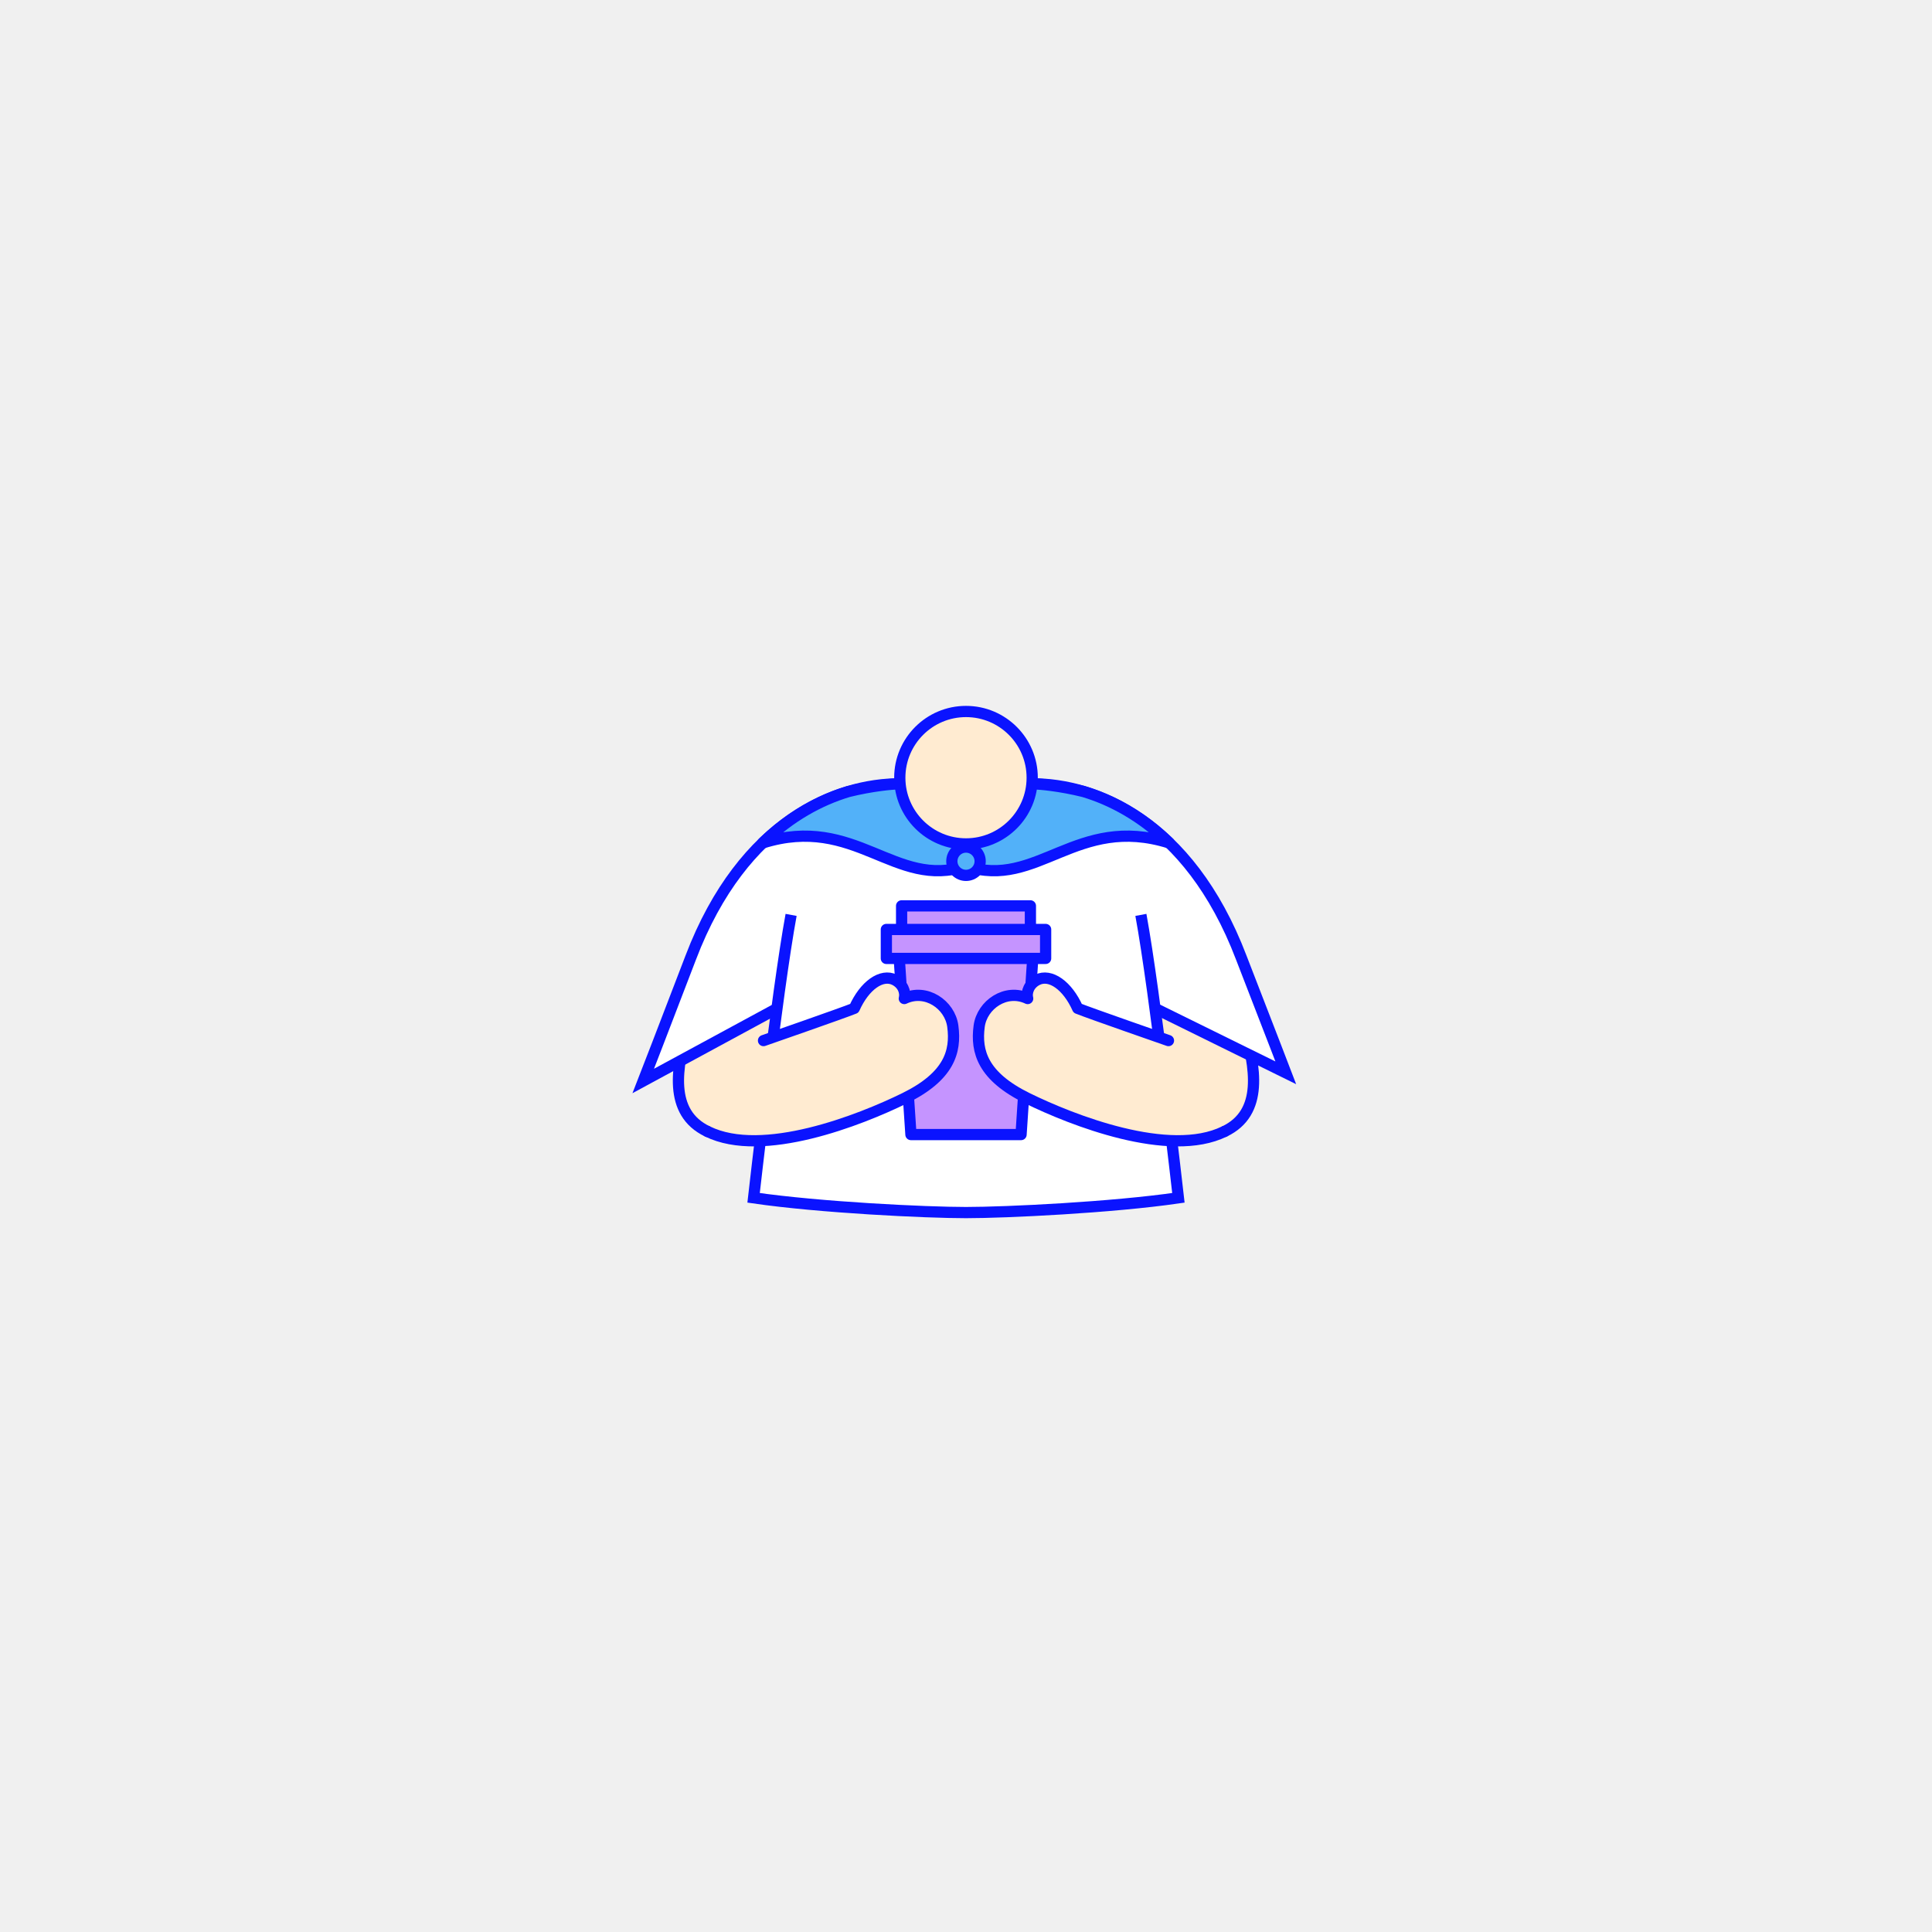
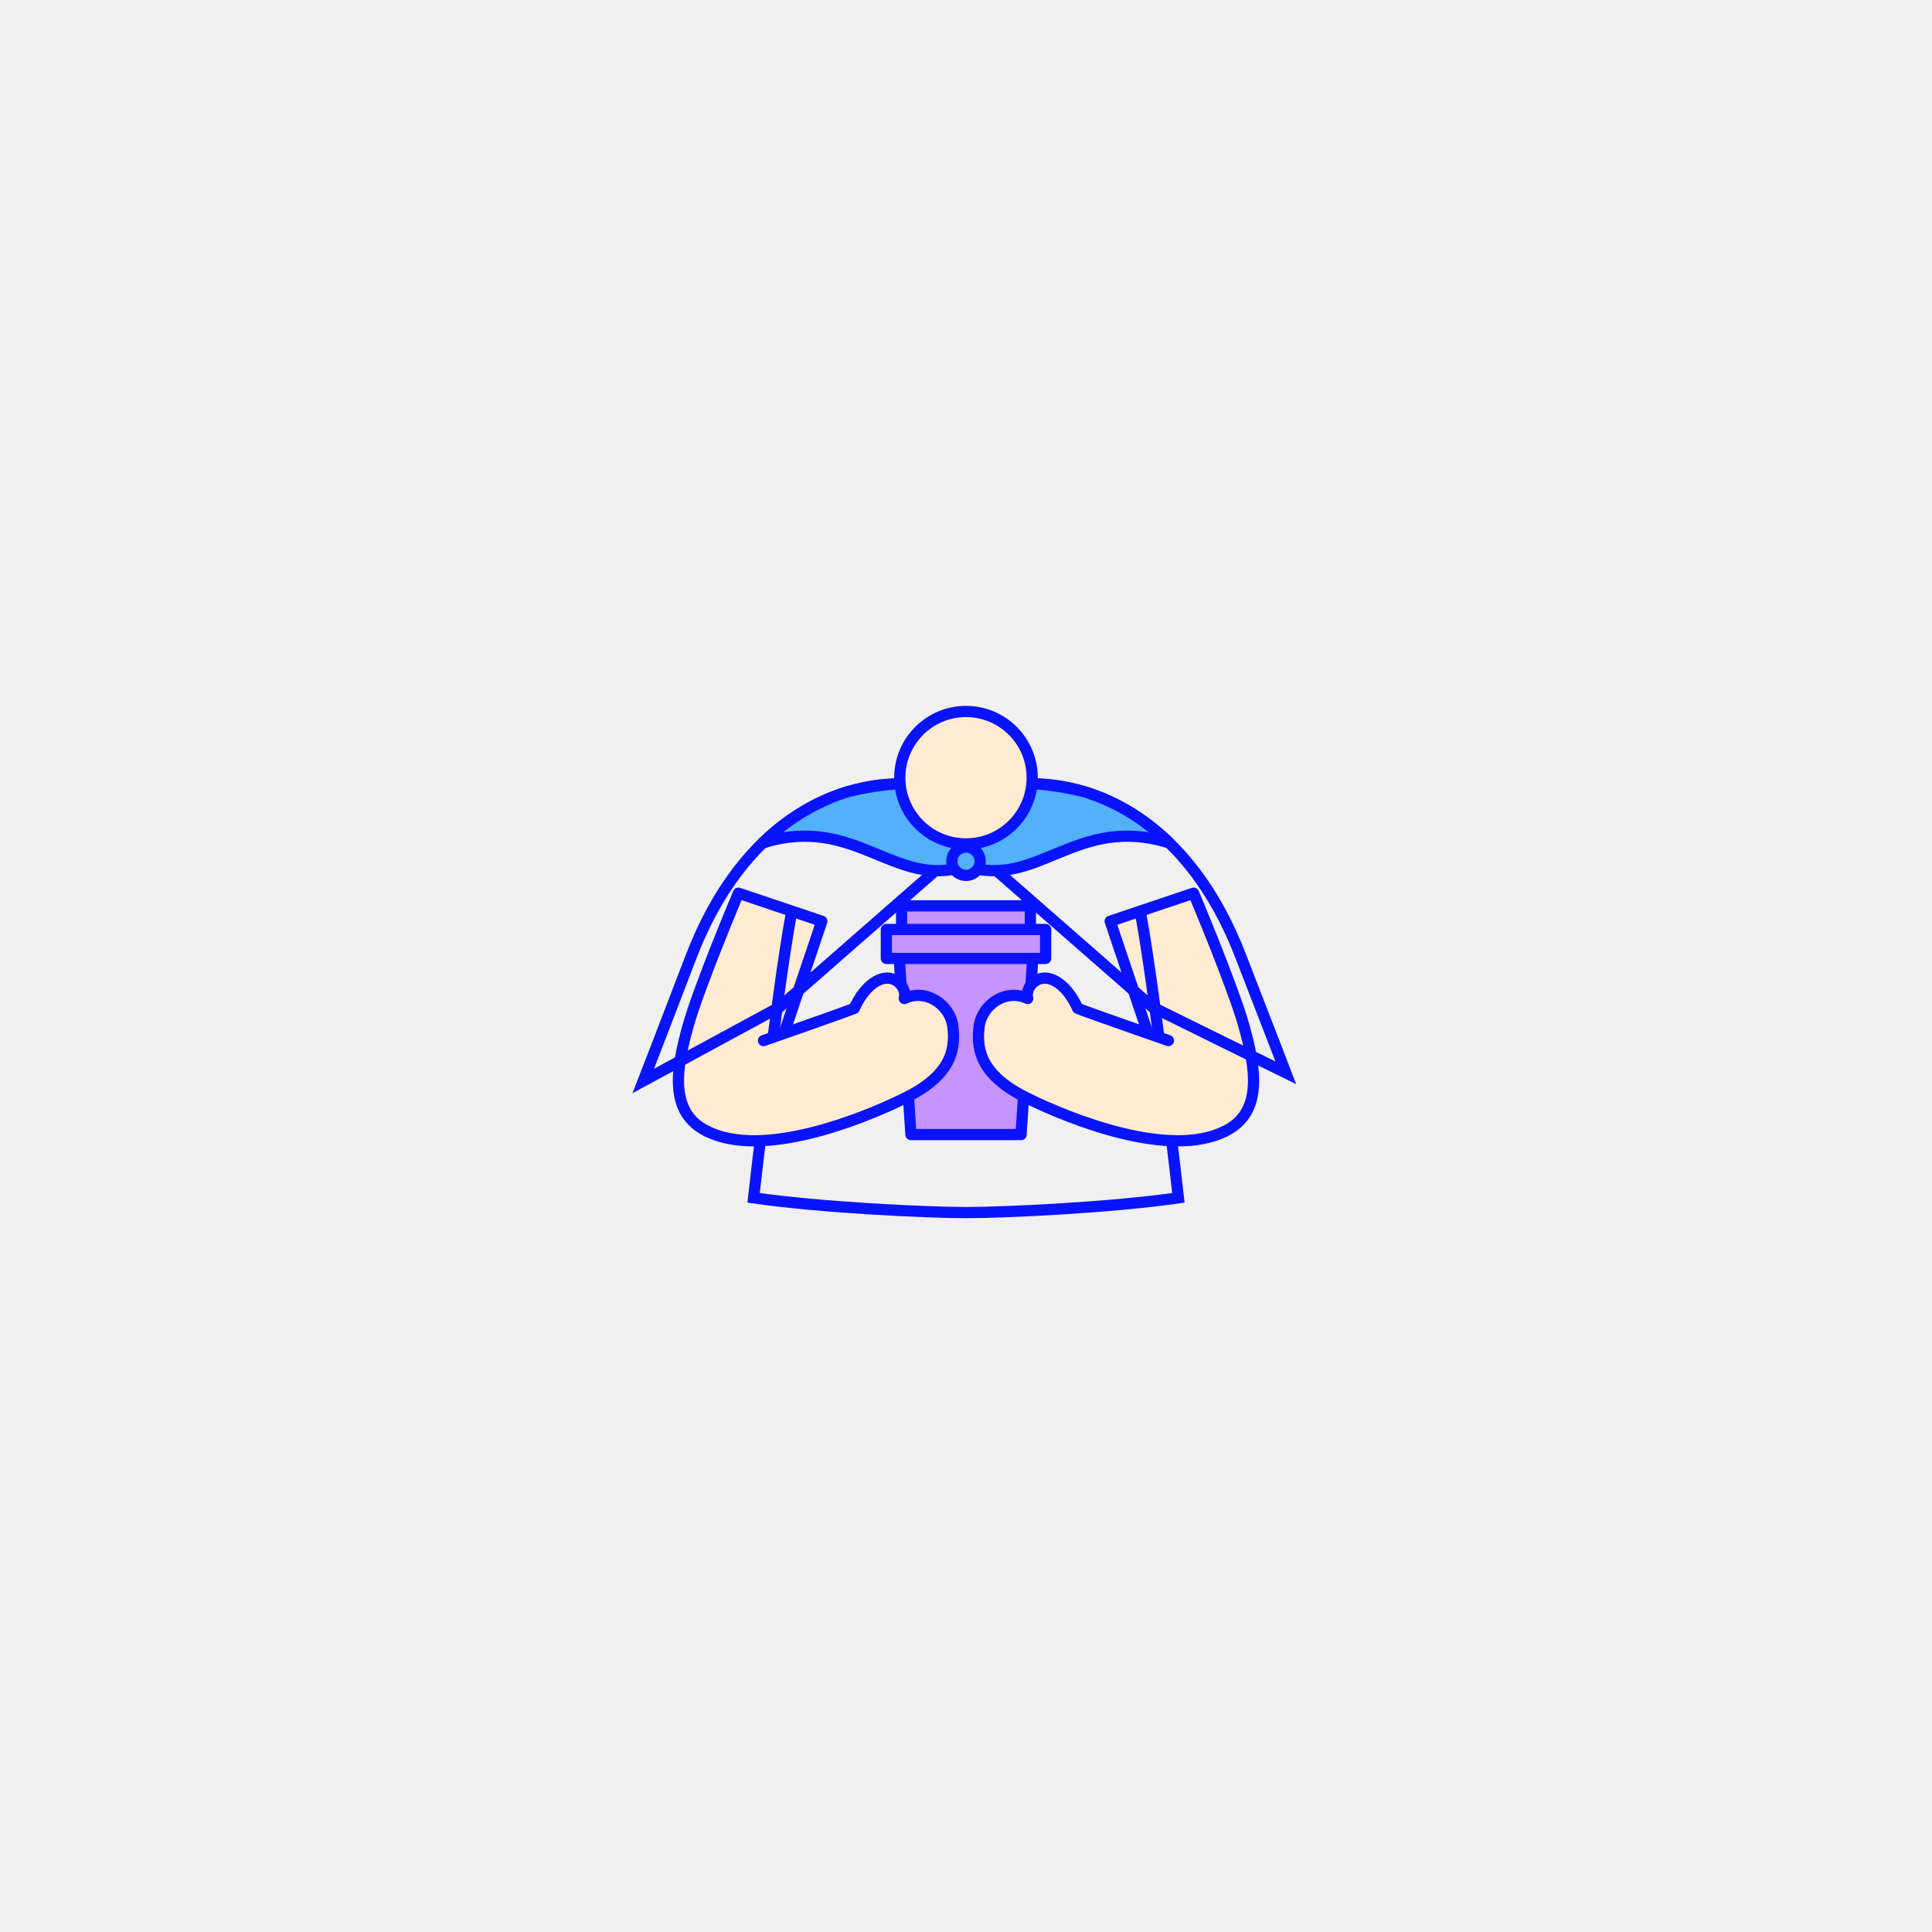
<svg xmlns="http://www.w3.org/2000/svg" class="tree-image-resource" viewBox="0 0 860 860" fill="none">
  <g clip-path="url(#clip0_153_4183)">
    <path d="M337.858 493.13L365.818 410.08L328.698 397.59C328.698 397.59 311.038 439.41 306.148 457.17C301.258 474.93 297.298 495.25 314.968 503.67" fill="#FFEBD1" />
    <path d="M337.858 493.13L365.818 410.08L328.698 397.59C328.698 397.59 311.038 439.41 306.148 457.17C301.258 474.93 297.298 495.25 314.968 503.67" stroke="#0A13FF" stroke-width="5" stroke-linecap="round" stroke-linejoin="round" />
    <path d="M522.14 493.13L494.18 410.08L531.3 397.59C531.3 397.59 548.96 439.41 553.85 457.17C558.74 474.93 562.7 495.25 545.03 503.67" fill="#FFEBD1" />
    <path d="M522.14 493.13L494.18 410.08L531.3 397.59C531.3 397.59 548.96 439.41 553.85 457.17C558.74 474.93 562.7 495.25 545.03 503.67" stroke="#0A13FF" stroke-width="5" stroke-linecap="round" stroke-linejoin="round" />
-     <path d="M429.998 375.64L346.918 448.35L286.328 481.18C286.328 481.18 295.848 456.72 307.478 426.25C330.878 364.79 373.058 348.93 400.148 348.93H426.998" fill="white" />
+     <path d="M429.998 375.64L346.918 448.35L286.328 481.18C286.328 481.18 295.848 456.72 307.478 426.25C330.878 364.79 373.058 348.93 400.148 348.93H426.998" class="fill" />
    <path d="M429.998 375.64L346.918 448.35L286.328 481.18C286.328 481.18 295.848 456.72 307.478 426.25C330.878 364.79 373.058 348.93 400.148 348.93H426.998" stroke="#0A13FF" stroke-width="5" stroke-miterlimit="10" />
-     <path d="M430 375.64L513.08 448.35L572.35 477.55C572.35 477.55 566.41 462.03 552.52 426.25C529.12 364.79 486.94 348.93 459.85 348.93H433" fill="white" />
+     <path d="M430 375.64L513.08 448.35L572.35 477.55C572.35 477.55 566.41 462.03 552.52 426.25C529.12 364.79 486.94 348.93 459.85 348.93H433" class="fill" />
    <path d="M430 375.64L513.08 448.35L572.35 477.55C572.35 477.55 566.41 462.03 552.52 426.25C529.12 364.79 486.94 348.93 459.85 348.93H433" stroke="#0A13FF" stroke-width="5" stroke-miterlimit="10" />
-     <path d="M503.769 390.84C496.419 372.78 486.459 354.73 429.999 354.73C373.539 354.73 363.569 372.78 356.229 390.84C343.929 421.07 335.449 533.65 335.449 533.65C365.039 537.95 400.679 539.89 429.999 539.76C459.319 539.9 494.959 537.95 524.549 533.65C524.549 533.65 516.069 421.07 503.769 390.84Z" fill="white" />
-     <path d="M507.849 407.25C514.189 441.6 524.549 533.19 524.549 533.19C494.959 537.49 447.909 539.76 429.999 539.76C412.089 539.76 365.039 537.49 335.449 533.19C335.449 533.19 345.809 441.6 352.149 407.25" fill="white" />
+     <path d="M503.769 390.84C496.419 372.78 486.459 354.73 429.999 354.73C373.539 354.73 363.569 372.78 356.229 390.84C343.929 421.07 335.449 533.65 335.449 533.65C365.039 537.95 400.679 539.89 429.999 539.76C459.319 539.9 494.959 537.95 524.549 533.65C524.549 533.65 516.069 421.07 503.769 390.84Z" class="fill" />
+     <path d="M507.849 407.25C514.189 441.6 524.549 533.19 524.549 533.19C494.959 537.49 447.909 539.76 429.999 539.76C412.089 539.76 365.039 537.49 335.449 533.19C335.449 533.19 345.809 441.6 352.149 407.25" class="fill" />
    <path d="M507.849 407.25C514.189 441.6 524.549 533.19 524.549 533.19C494.959 537.49 447.909 539.76 429.999 539.76C412.089 539.76 365.039 537.49 335.449 533.19C335.449 533.19 345.809 441.6 352.149 407.25" stroke="#0A13FF" stroke-width="5" stroke-miterlimit="10" />
    <path d="M377.498 352.39C365.158 356.11 351.878 363.18 339.488 375.23C380.908 362.22 398.248 396.08 429.998 385.5L429.968 377.9L413.608 348.94H400.148C399.968 348.94 399.788 348.94 399.598 348.94C397.088 348.98 388.288 349.71 377.488 352.38L377.498 352.39Z" fill="#52B1F9" stroke="#0A13FF" stroke-width="5" stroke-linecap="round" stroke-linejoin="round" />
    <path d="M482.5 352.39C494.84 356.11 508.12 363.18 520.51 375.23C479.09 362.22 461.75 396.08 430 385.5L430.03 377.9L446.39 348.94H459.85C460.03 348.94 460.21 348.94 460.4 348.94C462.91 348.98 471.71 349.71 482.51 352.38L482.5 352.39Z" fill="#52B1F9" stroke="#0A13FF" stroke-width="5" stroke-linecap="round" stroke-linejoin="round" />
    <path d="M429.997 375.65C446.273 375.65 459.467 362.456 459.467 346.18C459.467 329.904 446.273 316.71 429.997 316.71C413.722 316.71 400.527 329.904 400.527 346.18C400.527 362.456 413.722 375.65 429.997 375.65Z" fill="#FFEBD1" stroke="#0A13FF" stroke-width="5" stroke-miterlimit="10" />
    <path d="M429.999 389.66C433.479 389.66 436.299 386.839 436.299 383.36C436.299 379.881 433.479 377.06 429.999 377.06C426.52 377.06 423.699 379.881 423.699 383.36C423.699 386.839 426.52 389.66 429.999 389.66Z" fill="#52B1F9" stroke="#0A13FF" stroke-width="5" stroke-linecap="round" stroke-linejoin="round" />
    <path d="M454.509 505.03H405.489L399.719 418.06H460.279L454.509 505.03Z" fill="#C594FF" stroke="#0A13FF" stroke-width="5" stroke-linecap="round" stroke-linejoin="round" />
    <path d="M314.957 503.66C339.477 515.72 382.877 498.59 402.677 488.87C422.467 479.15 425.637 468.17 424.127 456.81C422.847 447.2 412.197 439.87 402.537 444.48C403.287 441.45 401.747 437.92 398.267 436.17C392.417 433.23 384.787 438.73 380.277 448.85C374.967 451 339.867 463.2 339.867 463.2" fill="#FFEBD1" />
    <path d="M314.957 503.66C339.477 515.72 382.877 498.59 402.677 488.87C422.467 479.15 425.637 468.17 424.127 456.81C422.847 447.2 412.197 439.87 402.537 444.48C403.287 441.45 401.747 437.92 398.267 436.17C392.417 433.23 384.787 438.73 380.277 448.85C374.967 451 339.867 463.2 339.867 463.2" stroke="#0A13FF" stroke-width="5" stroke-linecap="round" stroke-linejoin="round" />
    <path d="M545.035 503.66C520.515 515.72 477.115 498.59 457.315 488.87C437.525 479.15 434.355 468.17 435.865 456.81C437.145 447.2 447.795 439.87 457.455 444.48C456.705 441.45 458.245 437.92 461.725 436.17C467.575 433.23 475.205 438.73 479.715 448.85C485.025 451 520.125 463.2 520.125 463.2" fill="#FFEBD1" />
    <path d="M545.035 503.66C520.515 515.72 477.115 498.59 457.315 488.87C437.525 479.15 434.355 468.17 435.865 456.81C437.145 447.2 447.795 439.87 457.455 444.48C456.705 441.45 458.245 437.92 461.725 436.17C467.575 433.23 475.205 438.73 479.715 448.85C485.025 451 520.125 463.2 520.125 463.2" stroke="#0A13FF" stroke-width="5" stroke-linecap="round" stroke-linejoin="round" />
    <path d="M458.666 403.23H401.336V416.11H458.666V403.23Z" fill="#C594FF" stroke="#0A13FF" stroke-width="5" stroke-linecap="round" stroke-linejoin="round" />
    <path d="M465.447 413.74H394.547V426.62H465.447V413.74Z" fill="#C594FF" stroke="#0A13FF" stroke-width="5" stroke-linecap="round" stroke-linejoin="round" />
  </g>
  <defs>
    <clipPath id="clip0_153_4183">
-       <rect width="100%" height="100%" fill="white" />
+       <rect width="100%" height="100%" class="fill" />
    </clipPath>
  </defs>
</svg>
